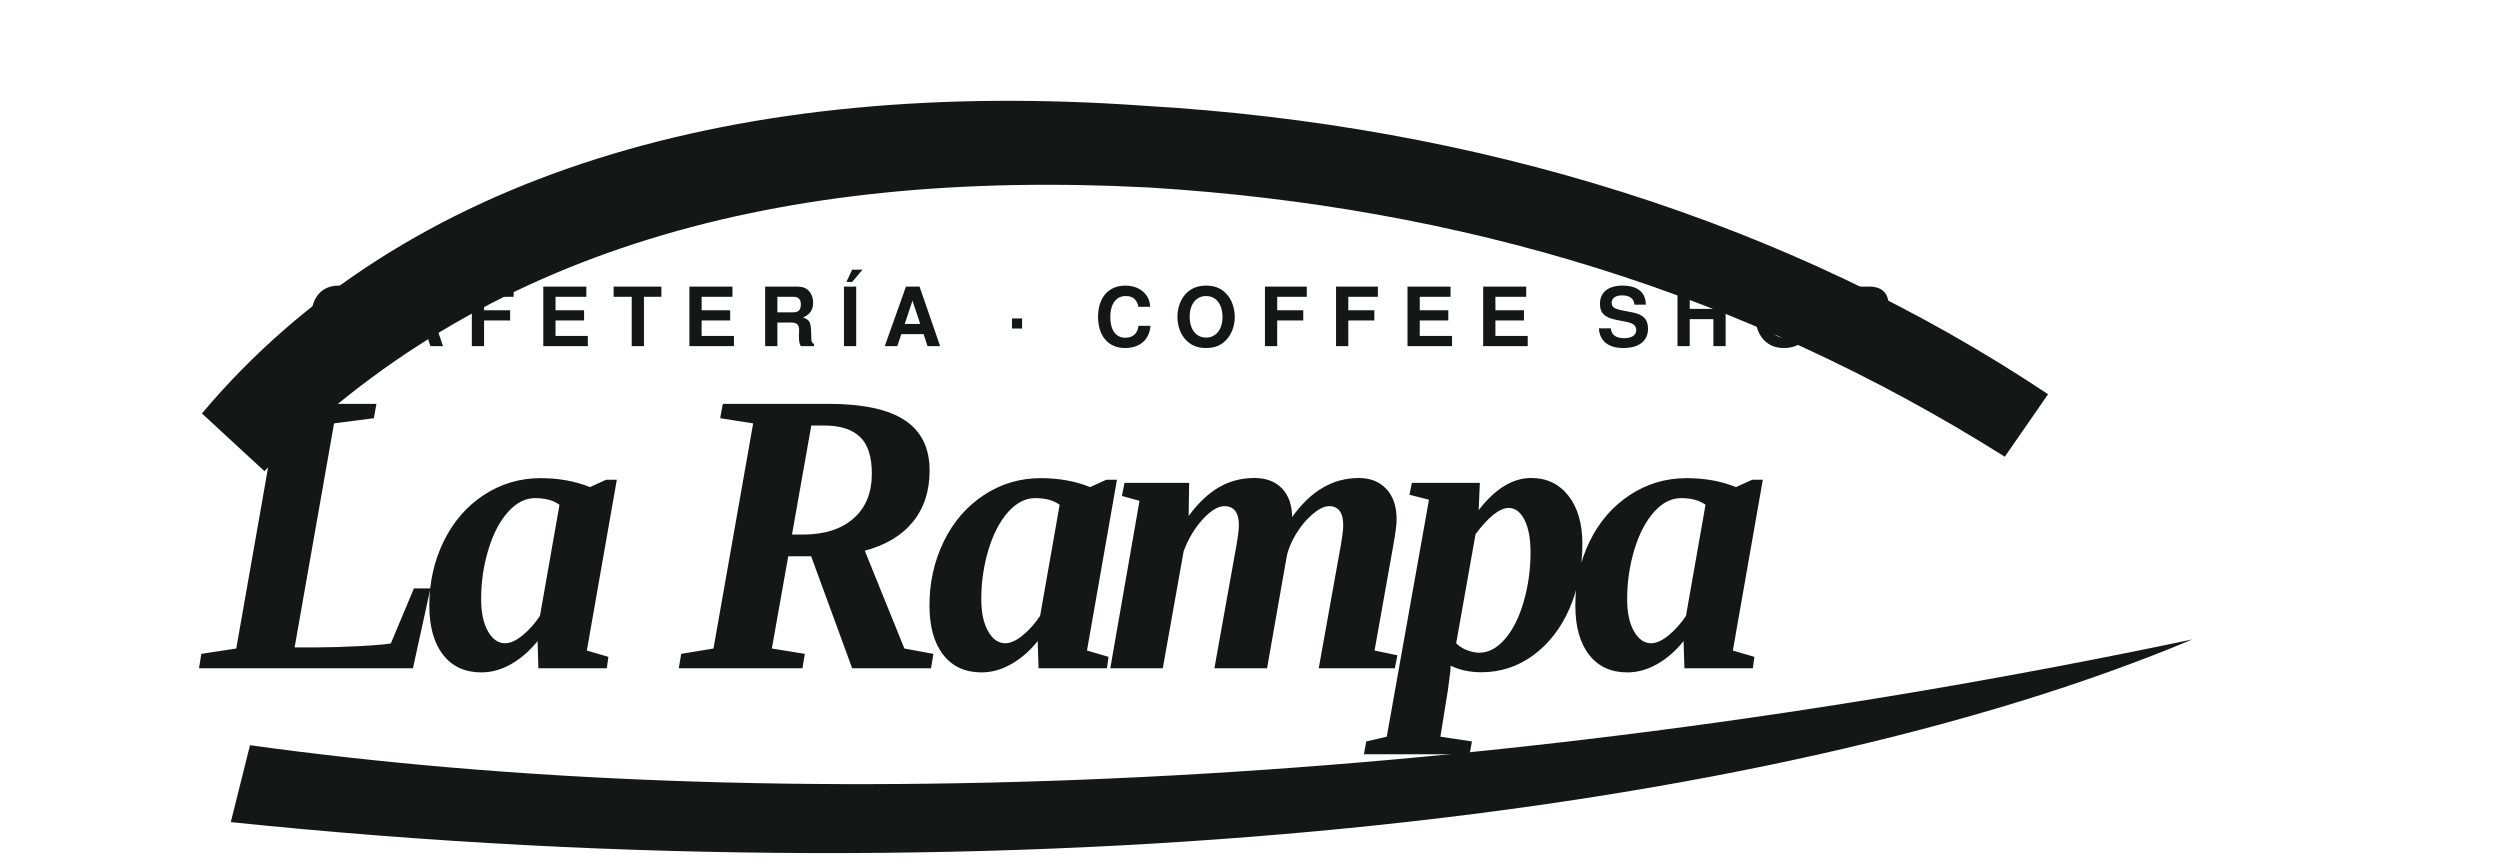
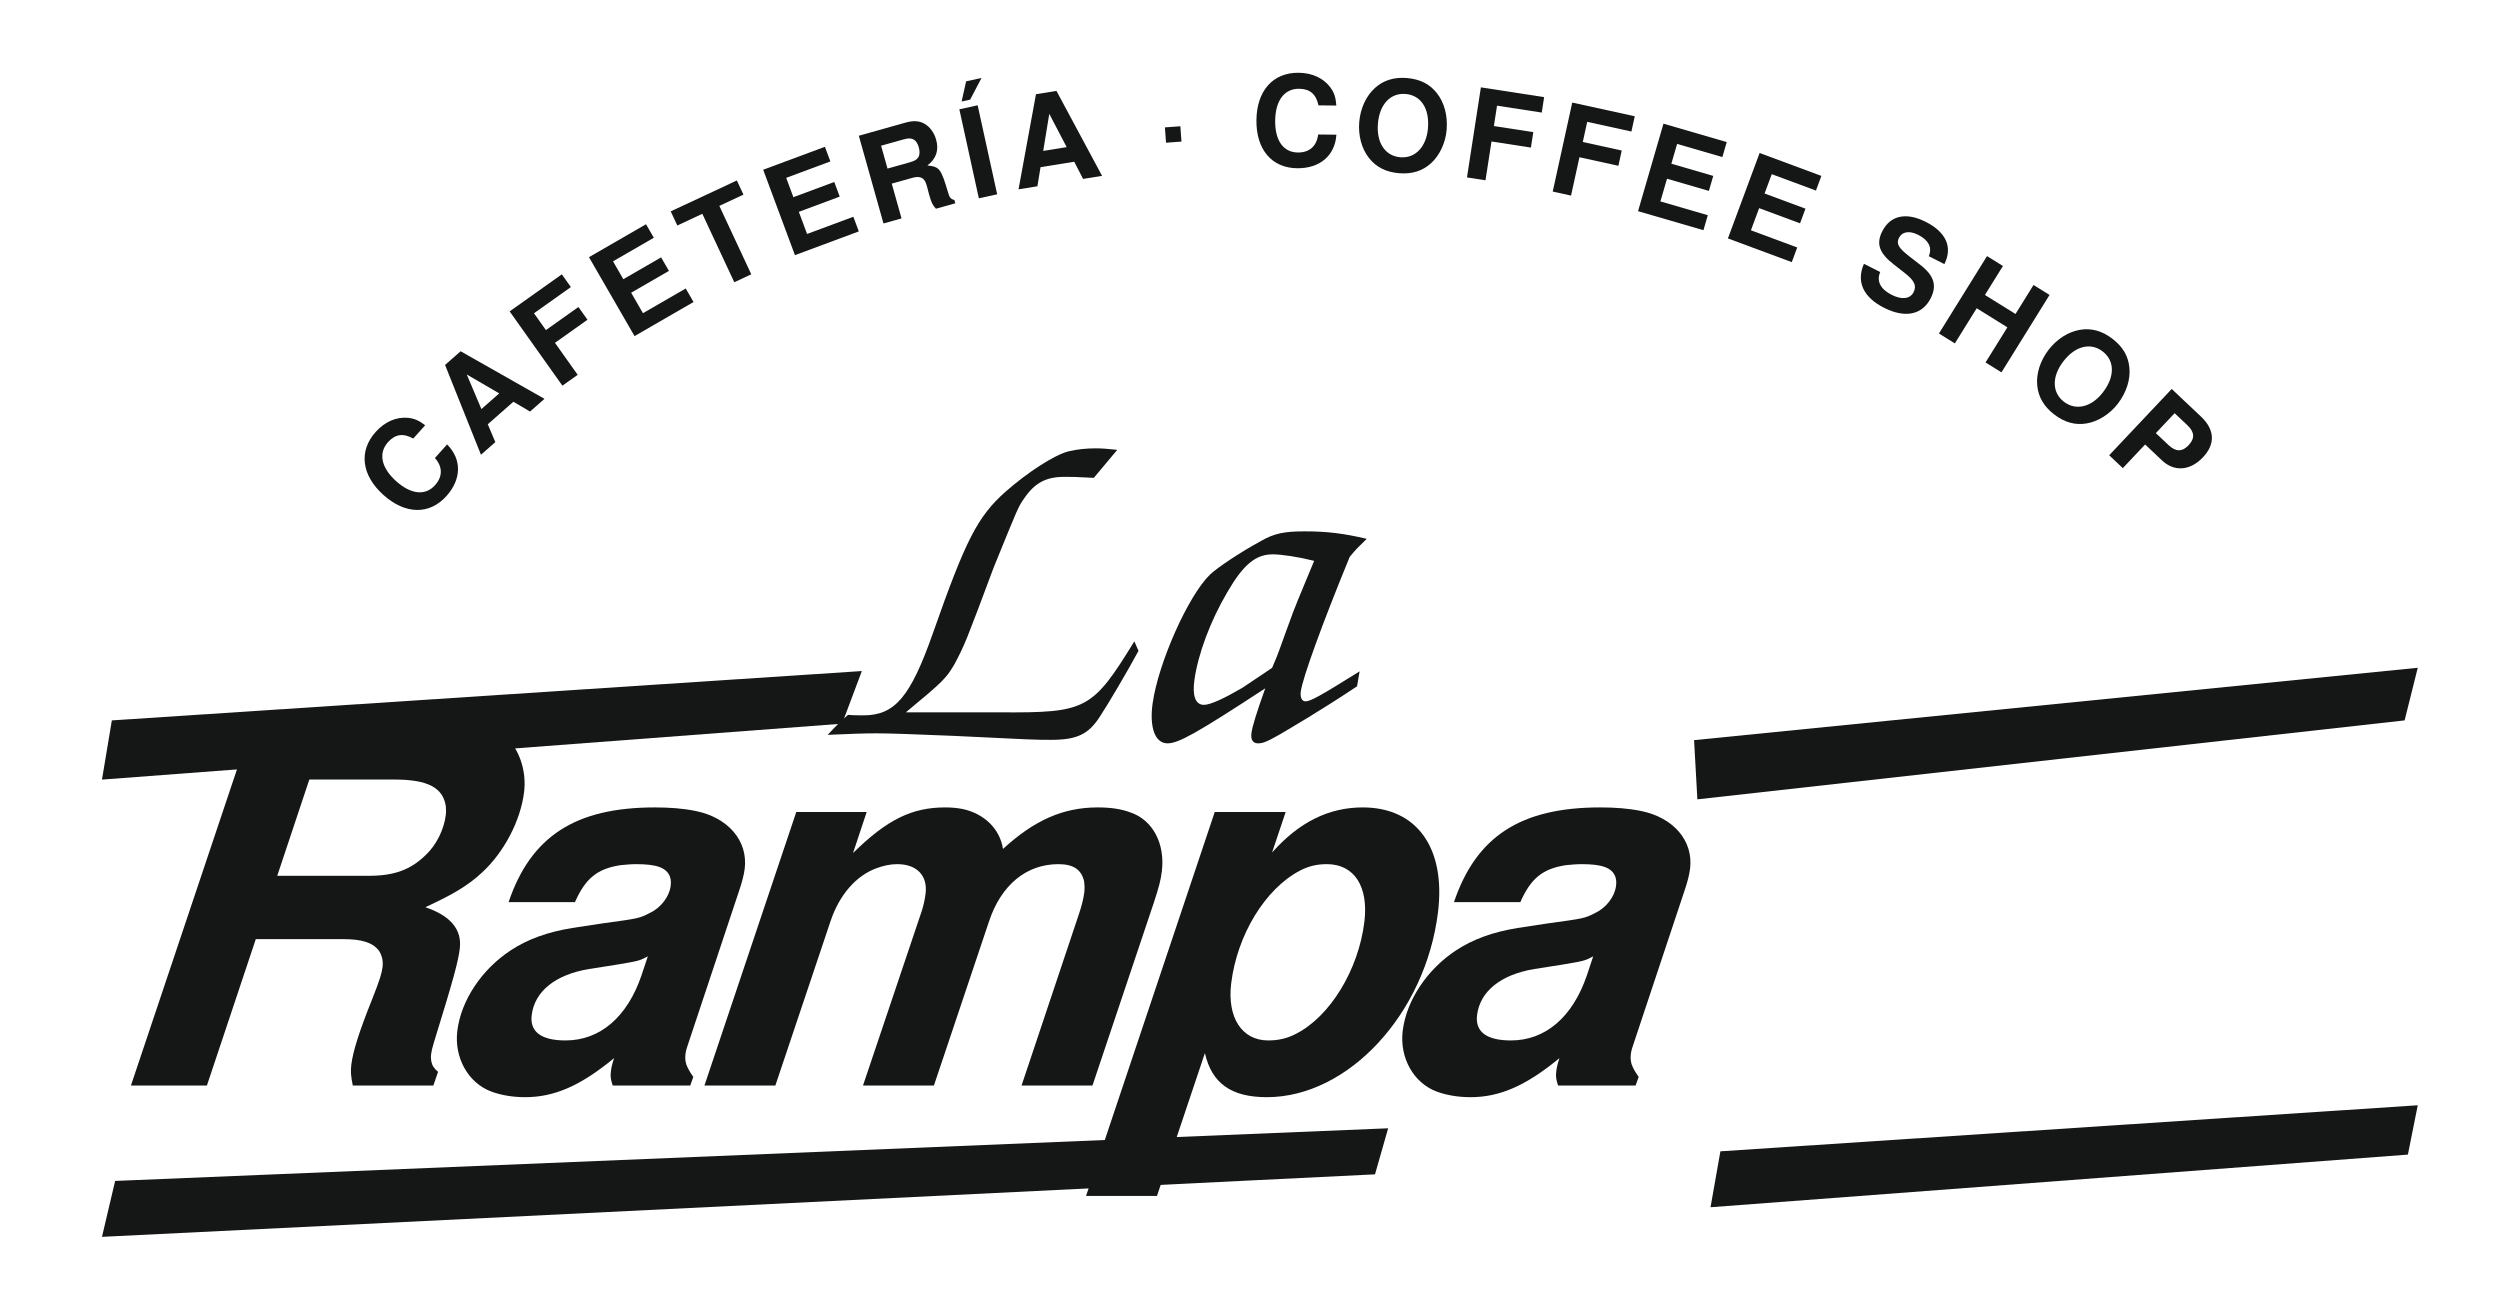
- <svg xmlns="http://www.w3.org/2000/svg" viewBox="0 0 520 180" role="img" aria-labelledby="title desc">
-   <g fill="#151716">
-     <path d="M42 86c42-50 112-70 196-64 69 4 134 24 188 60l-9 13C363 61 304 43 239 39 162 35 100 52 55 98z" />
-     <text x="64" y="72" font-family="Helvetica Neue,Helvetica,Arial,sans-serif" font-size="17" font-weight="700" letter-spacing="4.4">CAFETERÍA · COFFEE SHOP</text>
-     <text x="42" y="139" font-family="Georgia,Times New Roman,serif" font-size="84" font-weight="700" font-style="italic" letter-spacing="-5">La Rampa</text>
-     <path d="M52 155c108 15 252 10 404-22-88 37-244 55-408 38z" />
+ <svg xmlns="http://www.w3.org/2000/svg" viewBox="0 0 760 400" role="img" aria-labelledby="logo-title logo-desc" version="1.1" id="svg25">
+   <defs id="defs5">
+     <path id="descriptor-arc" d="M112 180 C225 8 542 8 675 174" />
+   </defs>
+   <g fill="#151716" id="g23">
+     <g aria-label="CAFETERÍA · COFFEE SHOP" id="text9" style="font-weight:700;font-size:38px;font-family:'Nimbus Sans', Helvetica, Arial, sans-serif;letter-spacing:3.2">
+       <path d="m 129.251,129.28 c -1.908,-1.458 -3.369,-2.106 -5.316,-2.27 -3.514,-0.295 -6.958,1.209 -9.725,4.291 -5.229,5.825 -4.322,13.176 2.352,19.167 6.645,5.965 13.998,6.08 19.151,0.34 4.62,-5.146 4.697,-11.205 0.203,-15.699 l -3.706,4.128 c 2.376,2.644 2.402,5.629 0.042,8.259 -2.945,3.28 -7.329,2.817 -11.825,-1.219 -4.553,-4.087 -5.465,-8.532 -2.47,-11.868 2.208,-2.46 4.64,-2.78 7.664,-1.086 z" style="text-anchor:middle" id="path29" />
+       <path d="m 156.073,122.126 5.06,2.987 4.392,-3.867 -25.493,-14.465 -4.735,4.168 10.918,27.296 4.364,-3.842 -2.294,-5.423 z m -4.308,-2.536 -5.419,4.771 -4.447,-10.514 z" style="text-anchor:middle" id="path31" />
+       <path d="m 168.709,104.218 9.884,-7.017 -2.75,-3.873 -9.884,7.017 -3.63,-5.113 11.217,-7.963 -2.75,-3.873 -15.864,11.263 16.037,22.588 4.648,-3.3 z" style="text-anchor:middle" id="path33" />
+       <path d="m 191.869,88.988 11.485,-6.632 -2.375,-4.113 -11.485,6.632 -3.135,-5.43 12.406,-7.164 -2.375,-4.113 -17.342,10.014 13.852,23.99 17.935,-10.356 -2.375,-4.113 -12.999,7.506 z" style="text-anchor:middle" id="path35" />
+       <path d="m 218.678,62.591 7.334,-3.424 -2.01,-4.304 -20.108,9.389 2.01,4.304 7.609,-3.553 9.711,20.797 5.165,-2.412 z" style="text-anchor:middle" id="path37" />
+       <path d="m 242.844,64.396 12.431,-4.622 -1.655,-4.452 -12.431,4.622 -2.185,-5.877 13.428,-4.993 -1.655,-4.452 -18.77,6.979 9.655,25.965 19.412,-7.218 -1.655,-4.452 -14.069,5.231 z" style="text-anchor:middle" id="path39" />
+       <path d="m 271.092,55.823 6.292,-1.769 c 2.378,-0.669 3.67,-0.006 4.287,2.189 l 0.309,1.097 c 0.159,0.705 0.344,1.364 0.457,1.766 0.71,2.524 1.072,3.251 2.091,4.346 l 5.89,-1.656 -0.278,-0.988 c -0.975,-0.239 -1.459,-0.695 -1.788,-1.866 -2.358,-7.824 -2.607,-8.148 -6.421,-8.655 2.67,-2.014 3.563,-4.594 2.648,-7.85 -0.597,-2.122 -1.873,-3.855 -3.524,-4.812 -1.557,-0.904 -3.404,-1.016 -5.672,-0.379 l -14.303,4.022 7.499,26.668 5.487,-1.543 z m -1.286,-4.573 -1.955,-6.95 6.621,-1.862 c 1.573,-0.442 2.236,-0.471 3.085,-0.118 0.813,0.364 1.399,1.185 1.749,2.429 0.36,1.28 0.319,2.397 -0.185,3.131 -0.478,0.687 -1.121,1.065 -2.694,1.508 z" style="text-anchor:middle" id="path41" />
+       <path d="m 297.208,32.009 -5.568,1.221 5.932,27.059 5.568,-1.221 z m 1.174,-8.31 -4.677,1.025 -1.378,6.137 2.598,-0.57 z" style="text-anchor:middle" id="path43" />
+       <path d="m 326.563,49.167 2.691,5.224 5.777,-0.932 -13.867,-25.823 -6.227,1.005 -5.303,28.916 5.74,-0.926 0.948,-5.811 z m -2.295,-4.441 -7.128,1.15 1.839,-11.267 z" style="text-anchor:middle" id="path45" />
+       <path d="m 354.131,38.726 0.34,4.662 4.699,-0.343 -0.34,-4.662 z" style="text-anchor:middle" id="path47" />
+       <path d="m 406.249,32.089 c -0.163,-2.396 -0.64,-3.921 -1.801,-5.492 -2.097,-2.836 -5.499,-4.432 -9.641,-4.478 -7.828,-0.087 -12.753,5.444 -12.853,14.412 -0.1,8.929 4.664,14.531 12.378,14.617 6.916,0.077 11.52,-3.862 11.932,-10.204 l -5.548,-0.062 c -0.419,3.53 -2.646,5.519 -6.179,5.479 -4.408,-0.049 -6.952,-3.65 -6.884,-9.691 0.068,-6.118 2.807,-9.735 7.29,-9.685 3.306,0.037 5.15,1.653 5.872,5.044 z" style="text-anchor:middle" id="path49" />
+       <path d="m 427.687,23.72 c -3.862,-0.327 -7.152,0.692 -9.714,3.03 -2.685,2.442 -4.413,6.186 -4.762,10.314 -0.349,4.127 0.722,8.146 2.963,10.967 2.168,2.776 5.167,4.289 9.105,4.621 3.938,0.333 7.149,-0.654 9.752,-3.027 2.6,-2.335 4.416,-6.224 4.746,-10.124 0.365,-4.317 -0.706,-8.335 -2.947,-11.156 -2.202,-2.818 -5.129,-4.285 -9.143,-4.625 z m -0.372,4.85 c 4.657,0.394 7.291,4.43 6.785,10.413 -0.48,5.68 -3.867,9.207 -8.411,8.823 -4.62,-0.391 -7.291,-4.43 -6.798,-10.261 0.493,-5.831 3.804,-9.365 8.424,-8.974 z" style="text-anchor:middle" id="path51" />
+       <path d="m 453.415,43.013 11.98,1.851 0.725,-4.694 -11.98,-1.851 0.957,-6.196 13.595,2.1 0.725,-4.694 -19.228,-2.971 -4.23,27.377 5.633,0.87 z" style="text-anchor:middle" id="path53" />
+       <path d="m 480.151,47.804 11.84,2.597 1.018,-4.64 -11.84,-2.597 1.343,-6.124 13.437,2.947 1.018,-4.64 -19.004,-4.169 -5.935,27.059 5.568,1.221 z" style="text-anchor:middle" id="path55" />
+       <path d="m 506.767,54.333 12.735,3.703 1.326,-4.561 -12.735,-3.703 1.751,-6.021 13.756,4 1.326,-4.561 -19.23,-5.592 -7.735,26.6 19.886,5.783 1.326,-4.561 -14.413,-4.191 z" style="text-anchor:middle" id="path57" />
+       <path d="m 534.779,63.277 12.433,4.615 1.653,-4.453 -12.433,-4.615 2.182,-5.878 13.431,4.985 1.653,-4.453 -18.774,-6.969 -9.64,25.971 19.416,7.207 1.653,-4.453 -14.072,-5.223 z" style="text-anchor:middle" id="path59" />
+       <path d="m 591.092,80.291 c 2.564,-5.134 0.569,-9.683 -5.666,-12.848 -5.93,-3.01 -10.762,-1.969 -13.205,2.842 -1.944,3.829 -0.958,6.673 3.575,10.168 l 3.112,2.432 c 3.062,2.364 3.834,3.949 2.819,5.948 -1.049,2.067 -3.583,2.357 -6.667,0.792 -3.456,-1.755 -4.648,-4.192 -3.476,-6.921 l -4.947,-2.511 c -2.378,5.441 -0.215,10.161 6.087,13.361 6.37,3.234 11.628,2.195 14.191,-2.853 1.978,-3.897 1.045,-6.927 -3.082,-10.131 l -3.484,-2.706 c -3.264,-2.552 -3.954,-3.797 -3.042,-5.593 0.946,-1.864 3.175,-2.224 5.817,-0.882 3.219,1.634 4.327,3.901 3.223,6.495 z" style="text-anchor:middle" id="path61" />
+       <path d="m 610.24,99.505 -6.637,10.684 4.842,3.008 14.617,-23.532 -4.874,-3.028 -5.474,8.812 -9.296,-5.775 5.474,-8.812 -4.842,-3.008 -14.617,23.532 4.842,3.008 6.637,-10.684 z" style="text-anchor:middle" id="path63" />
+       <path d="m 642.135,102.95 c -3.075,-2.359 -6.394,-3.277 -9.813,-2.691 -3.579,0.607 -7.054,2.826 -9.575,6.113 -2.521,3.286 -3.788,7.247 -3.425,10.831 0.327,3.507 2.035,6.399 5.171,8.805 3.136,2.406 6.371,3.307 9.843,2.714 3.449,-0.563 7.077,-2.856 9.459,-5.962 2.637,-3.437 3.904,-7.398 3.54,-10.982 -0.334,-3.561 -2.005,-6.376 -5.201,-8.828 z m -2.931,3.882 c 3.708,2.845 3.747,7.664 0.092,12.428 -3.47,4.522 -8.225,5.664 -11.843,2.888 -3.678,-2.822 -3.747,-7.664 -0.185,-12.307 3.562,-4.643 8.257,-5.831 11.935,-3.009 z" style="text-anchor:middle" id="path65" />
+       <path d="m 652.118,135.123 5.17,4.876 c 3.704,3.494 8.559,3.11 12.417,-0.982 3.807,-4.036 3.598,-8.412 -0.604,-12.375 l -8.902,-8.395 -19.007,20.153 4.147,3.911 z m 3.259,-3.456 5.71,-6.054 3.87,3.65 c 2.212,2.086 2.322,4.018 0.392,6.064 -1.955,2.073 -3.891,2.076 -6.102,-0.01 z" style="text-anchor:middle" id="path67" />
+     </g>
+     <g aria-label="La" transform="skewX(-8)" id="text11" style="font-style:italic;font-weight:700;font-size:152px;font-family:Z003, cursive">
+       <path d="m 358.864,136.752 c -3.04,-0.304 -4.408,-0.456 -6.688,-0.456 -2.888,0 -5.624,0.304 -8.056,0.912 -4.104,1.064 -11.4,6.232 -17.48,12.312 -7.448,7.6 -10.032,14.744 -15.96,42.864 -4.104,19.456 -8.056,25.08 -17.632,25.08 -1.064,0 -3.04,0 -4.712,-0.152 -2.128,2.128 -3.04,3.192 -5.32,6.08 6.992,-0.304 10.64,-0.456 14.896,-0.456 4.104,0 12.008,0.304 23.256,0.76 24.624,1.216 25.536,1.216 29.944,1.216 7.904,0 11.248,-1.672 13.984,-7.296 1.824,-3.496 6.536,-13.984 8.816,-19.76 l -1.672,-2.888 c -9.88,20.824 -11.552,21.736 -37.696,21.584 h -28.728 c 10.184,-9.576 10.792,-10.336 12.768,-14.744 2.28,-5.928 2.432,-6.536 7.752,-29.336 4.864,-18.24 4.864,-18.392 6.232,-20.824 2.584,-4.864 5.776,-6.688 11.4,-6.688 2.128,0 3.496,0 8.968,0.304 z" id="path70" />
+       <path d="m 442.008,204.088 c -11.096,7.6 -13.68,9.12 -15.2,9.12 -1.064,0 -1.824,-1.216 -1.824,-3.04 0,-4.104 3.496,-20.064 9.12,-40.888 1.672,-2.432 1.976,-2.736 4.408,-5.472 -7.296,-1.672 -12.464,-2.28 -19.152,-2.28 -6.232,0 -9.272,0.608 -13.072,3.04 -5.472,3.192 -11.856,7.904 -13.832,10.032 -5.776,6.384 -12.008,26.904 -12.008,39.216 0,7.296 2.432,12.16 6.232,12.16 3.344,0 8.36,-3.04 27.36,-16.72 -1.672,7.752 -2.28,11.552 -2.28,13.528 0,2.128 0.912,3.192 2.432,3.192 1.976,0 3.192,-0.608 13.984,-7.752 5.168,-3.496 8.056,-5.472 13.68,-9.576 z m -26.752,-1.064 c -5.32,3.952 -8.056,5.928 -8.208,6.08 -5.016,3.192 -8.968,5.168 -10.944,5.168 -2.584,0 -3.952,-2.736 -3.952,-7.6 0,-7.752 2.28,-17.784 6.232,-26.6 3.648,-8.36 6.992,-11.552 12.16,-11.552 2.736,0 7.904,0.76 12.92,1.976 -3.04,10.944 -4.104,15.048 -4.256,15.808 -0.912,3.8 -1.672,7.6 -2.584,11.552 -0.152,0.76 -0.608,2.584 -1.368,5.168 z" id="path72" />
+     </g>
+     <g aria-label="Rampa" transform="skewX(-7)" id="text13" style="font-style:italic;font-weight:700;font-size:154px;font-family:'Nimbus Sans', Helvetica, Arial, sans-serif;letter-spacing:-10">
+       <path d="m 112.814,285.494 h 26.488 c 5.852,0 9.24,1.078 11.396,3.542 1.078,1.386 1.694,3.08 1.694,4.928 0,1.848 -0.308,3.696 -1.848,9.394 -2.926,10.472 -4.004,16.324 -4.004,20.328 0,2.002 0.308,3.542 1.232,6.314 h 24.486 l 0.924,-4.158 c -1.386,-1.078 -2.002,-1.848 -2.464,-3.234 -0.154,-0.616 -0.308,-1.232 -0.308,-2.002 0,-1.078 0.154,-2.464 0.462,-4.004 3.542,-18.942 4.312,-24.332 4.312,-28.182 0,-5.852 -4.004,-10.01 -12.012,-12.628 8.162,-4.004 12.166,-6.622 15.862,-10.472 6.006,-6.16 9.856,-15.862 9.856,-24.486 0,-5.852 -2.464,-11.858 -6.622,-16.016 -4.928,-4.928 -11.088,-7.084 -20.02,-7.084 H 104.19 L 80.32,330 h 23.1 z m 4.158,-19.25 6.16,-29.26 h 25.872 c 10.164,0 15.092,2.464 16.632,8.162 0.154,0.77 0.308,1.694 0.308,2.618 0,4.312 -1.694,9.086 -4.62,12.166 -4.004,4.466 -8.778,6.314 -16.478,6.314 z" id="path75" />
+       <path d="m 250.962,327.382 c -1.386,-1.694 -2.002,-2.618 -2.618,-3.85 -0.462,-1.078 -0.616,-2.156 -0.616,-3.08 0,-0.924 0.154,-2.002 0.462,-3.234 l 9.702,-46.2 c 0.616,-2.772 0.924,-5.082 0.924,-6.93 0,-8.47 -6.93,-15.554 -17.094,-17.556 -3.85,-0.77 -8.008,-1.078 -12.474,-1.078 -24.178,0 -36.652,8.778 -40.964,28.798 h 20.174 c 2.31,-7.238 5.544,-10.164 12.474,-11.242 1.54,-0.154 3.234,-0.308 4.774,-0.308 6.16,0 9.24,1.078 10.626,3.696 0.462,0.924 0.616,1.848 0.616,2.926 0,3.234 -2.156,6.622 -5.236,8.162 -3.08,1.694 -3.08,1.694 -14.168,3.234 l -8.932,1.386 c -7.392,1.232 -13.09,3.388 -17.864,6.776 -8.162,5.852 -13.244,15.246 -13.244,24.486 0,8.162 5.236,15.862 12.628,18.48 3.08,1.078 6.622,1.694 10.472,1.694 8.778,0 16.324,-3.388 25.564,-11.858 -0.462,2.31 -0.462,3.08 -0.462,4.158 0,1.54 0.308,2.464 1.078,4.158 h 23.562 z m -19.558,-30.8 c -2.772,12.628 -10.164,19.712 -20.636,19.712 -7.392,0 -11.242,-2.618 -11.242,-7.7 0,-7.238 5.698,-12.32 15.708,-14.014 l 7.7,-1.232 c 7.238,-1.232 7.238,-1.232 9.702,-2.618 z" id="path77" />
+       <path d="m 272.378,246.84 -17.71,83.16 h 21.56 l 10.626,-49.896 c 1.694,-8.008 6.006,-13.86 12.012,-16.17 2.002,-0.77 4.004,-1.232 6.16,-1.232 6.006,0 9.702,3.542 9.702,8.932 0,1.848 -0.154,3.388 -0.462,5.082 L 302.87,330 h 21.56 l 10.626,-49.896 c 2.31,-11.088 9.24,-17.402 18.942,-17.402 4.62,0 7.238,1.694 8.47,5.236 0.308,1.232 0.462,2.31 0.462,3.388 0,1.848 -0.308,4.158 -0.77,6.314 l -11.088,52.36 h 21.56 l 11.858,-55.748 c 0.924,-4.62 1.232,-6.468 1.232,-9.394 0,-8.316 -4.62,-15.554 -11.704,-17.864 -2.926,-1.078 -6.314,-1.54 -10.164,-1.54 -10.472,0 -18.788,3.85 -27.258,12.628 -1.694,-6.16 -7.084,-10.78 -13.86,-12.166 -1.694,-0.308 -3.388,-0.462 -5.236,-0.462 -10.164,0 -17.248,3.696 -26.334,13.86 l 2.618,-12.474 z" id="path79" />
+       <path d="m 421.152,246.84 h -21.56 l -24.794,116.732 h 21.56 l 9.24,-43.428 c 3.234,9.24 9.702,13.398 20.482,13.398 24.794,0 45.122,-25.41 45.122,-56.21 0,-19.558 -10.318,-31.878 -26.796,-31.878 -10.318,0 -18.788,4.466 -25.872,13.706 z m 14.476,15.862 c 8.316,0 13.552,6.776 13.552,17.556 0,14.63 -6.93,28.798 -16.632,34.034 -2.464,1.386 -5.082,2.002 -8.162,2.002 -8.008,0 -13.398,-6.93 -13.398,-17.402 0,-14.63 6.776,-28.644 16.632,-34.188 2.464,-1.386 4.928,-2.002 8.008,-2.002 z" id="path81" />
+       <path d="m 538.356,327.382 c -1.386,-1.694 -2.002,-2.618 -2.618,-3.85 -0.462,-1.078 -0.616,-2.156 -0.616,-3.08 0,-0.924 0.154,-2.002 0.462,-3.234 l 9.702,-46.2 c 0.616,-2.772 0.924,-5.082 0.924,-6.93 0,-8.47 -6.93,-15.554 -17.094,-17.556 -3.85,-0.77 -8.008,-1.078 -12.474,-1.078 -24.178,0 -36.652,8.778 -40.964,28.798 h 20.174 c 2.31,-7.238 5.544,-10.164 12.474,-11.242 1.54,-0.154 3.234,-0.308 4.774,-0.308 6.16,0 9.24,1.078 10.626,3.696 0.462,0.924 0.616,1.848 0.616,2.926 0,3.234 -2.156,6.622 -5.236,8.162 -3.08,1.694 -3.08,1.694 -14.168,3.234 l -8.932,1.386 c -7.392,1.232 -13.09,3.388 -17.864,6.776 -8.162,5.852 -13.244,15.246 -13.244,24.486 0,8.162 5.236,15.862 12.628,18.48 3.08,1.078 6.622,1.694 10.472,1.694 8.778,0 16.324,-3.388 25.564,-11.858 -0.462,2.31 -0.462,3.08 -0.462,4.158 0,1.54 0.308,2.464 1.078,4.158 h 23.562 z m -19.558,-30.8 c -2.772,12.628 -10.164,19.712 -20.636,19.712 -7.392,0 -11.242,-2.618 -11.242,-7.7 0,-7.238 5.698,-12.32 15.708,-14.014 l 7.7,-1.232 c 7.238,-1.232 7.238,-1.232 9.702,-2.618 z" id="path83" />
+     </g>
+     <path d="m 34,219 228,-15 -6,16 -225,17 z" id="path15" />
+     <path d="m 515,225 220,-22 -4,16 -215,24 z" id="path17" />
+     <path d="m 35,359 387,-16 -4,14 -387,19 z" id="path19" />
+     <path d="m 523,350 212,-14 -3,15 -212,16 z" id="path21" />
  </g>
</svg>
